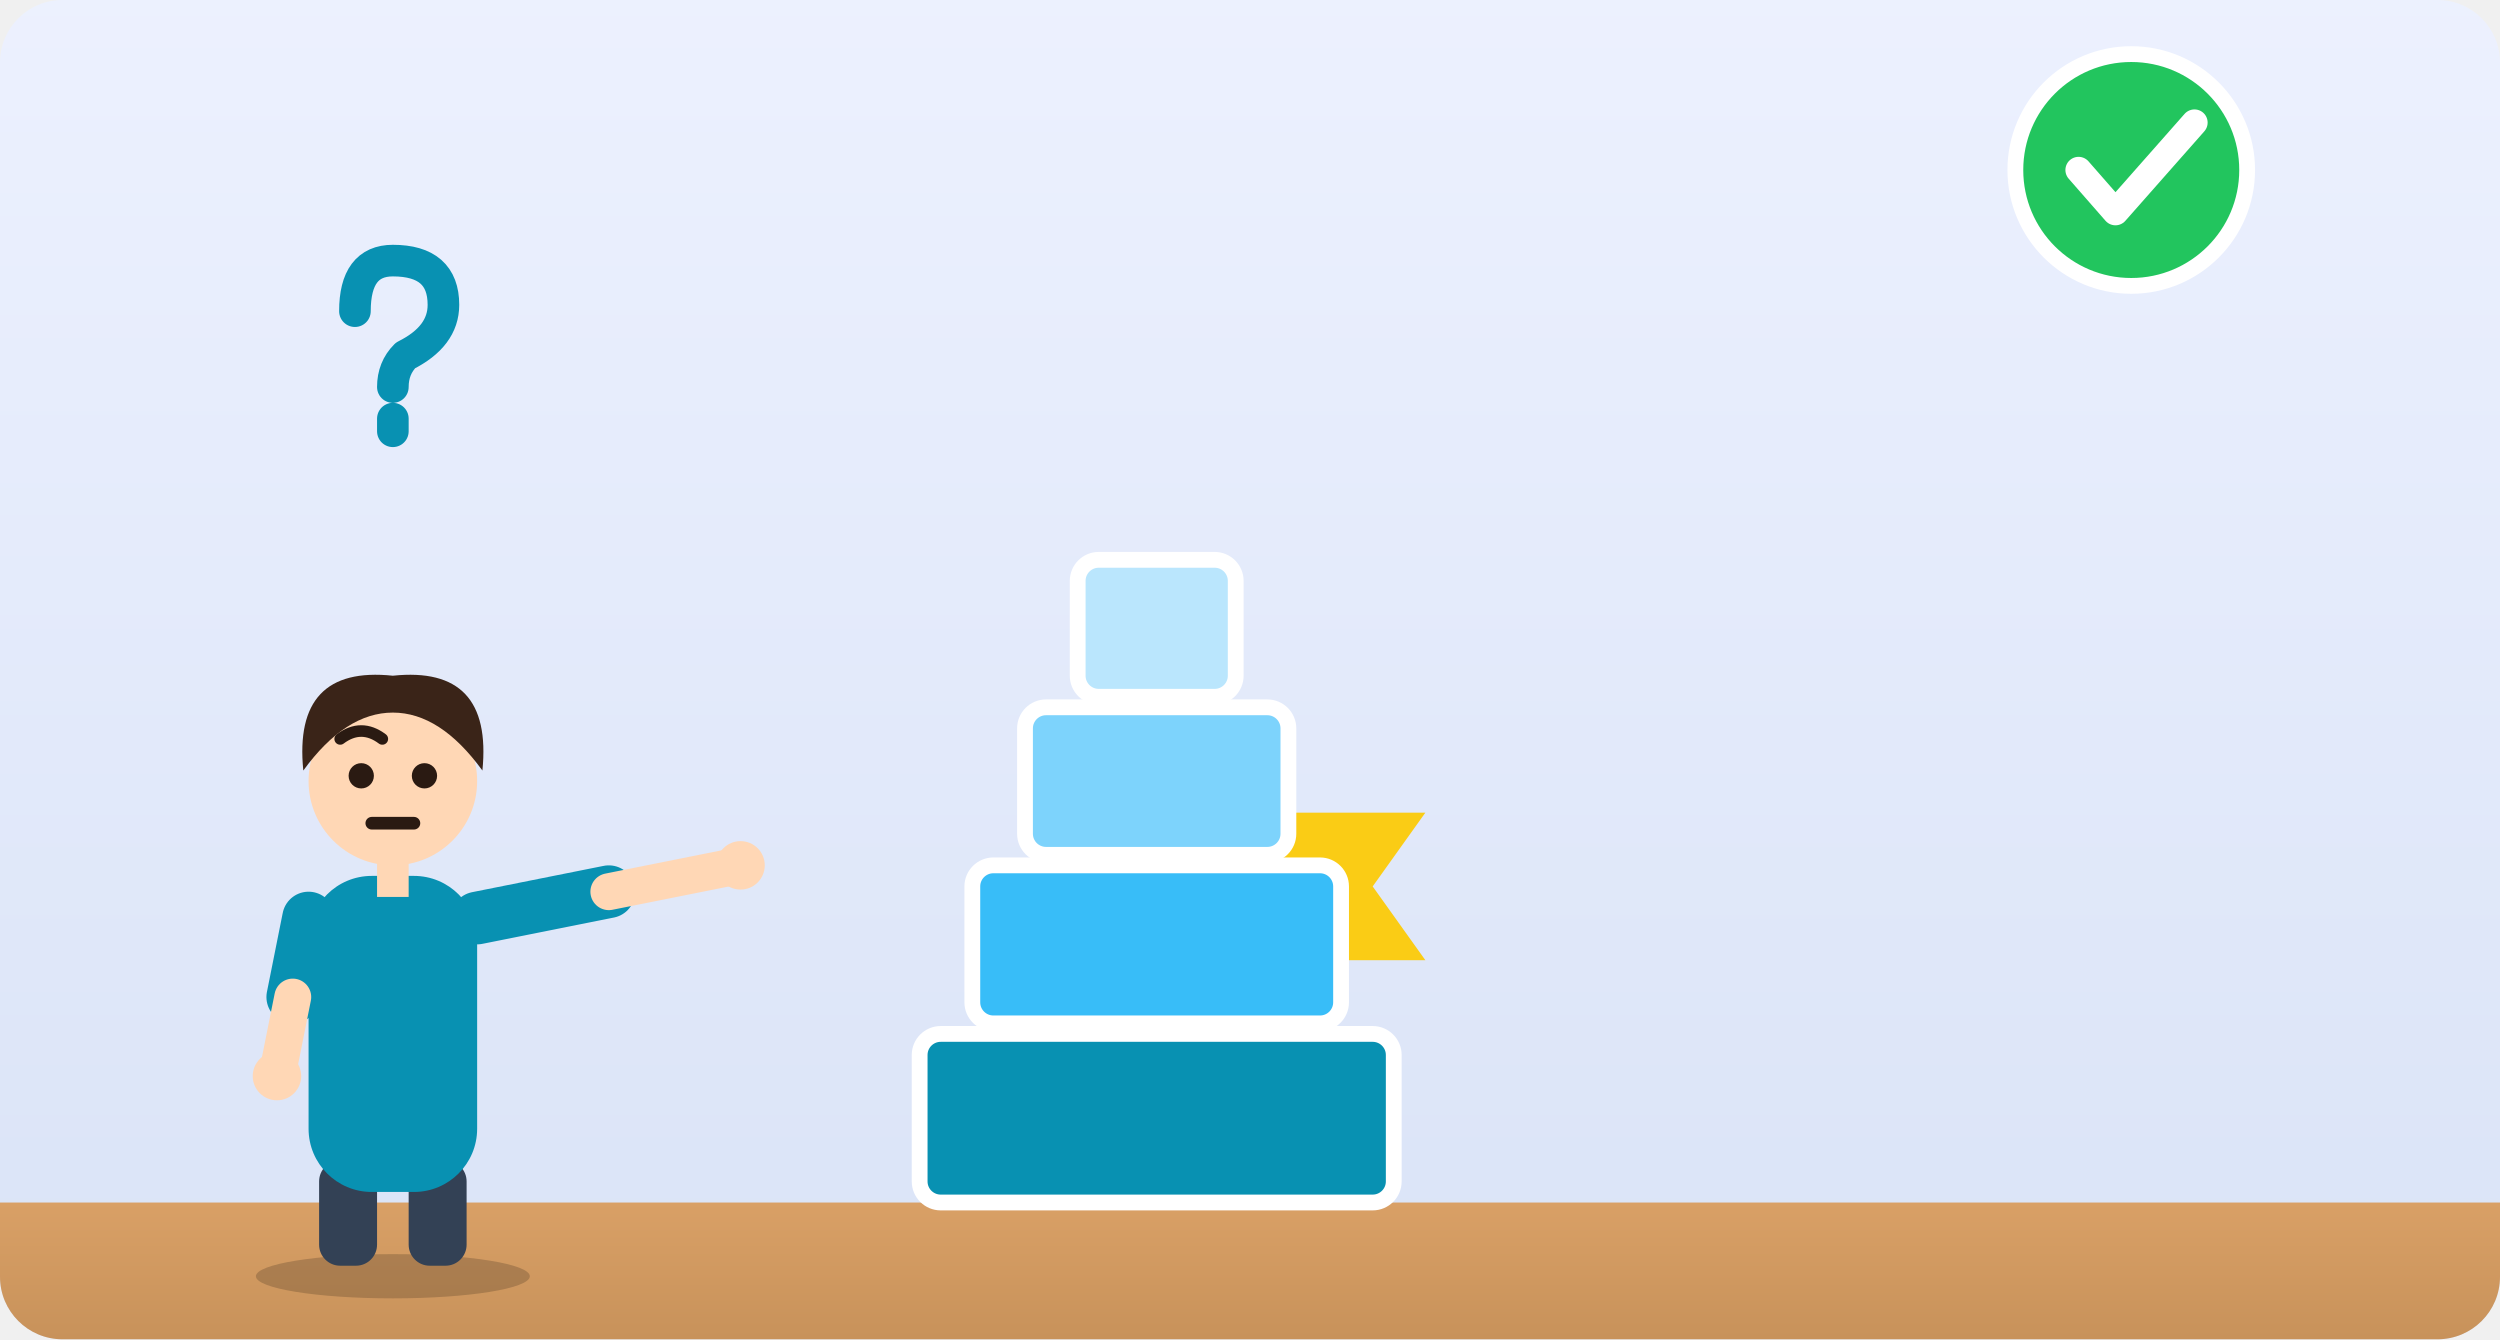
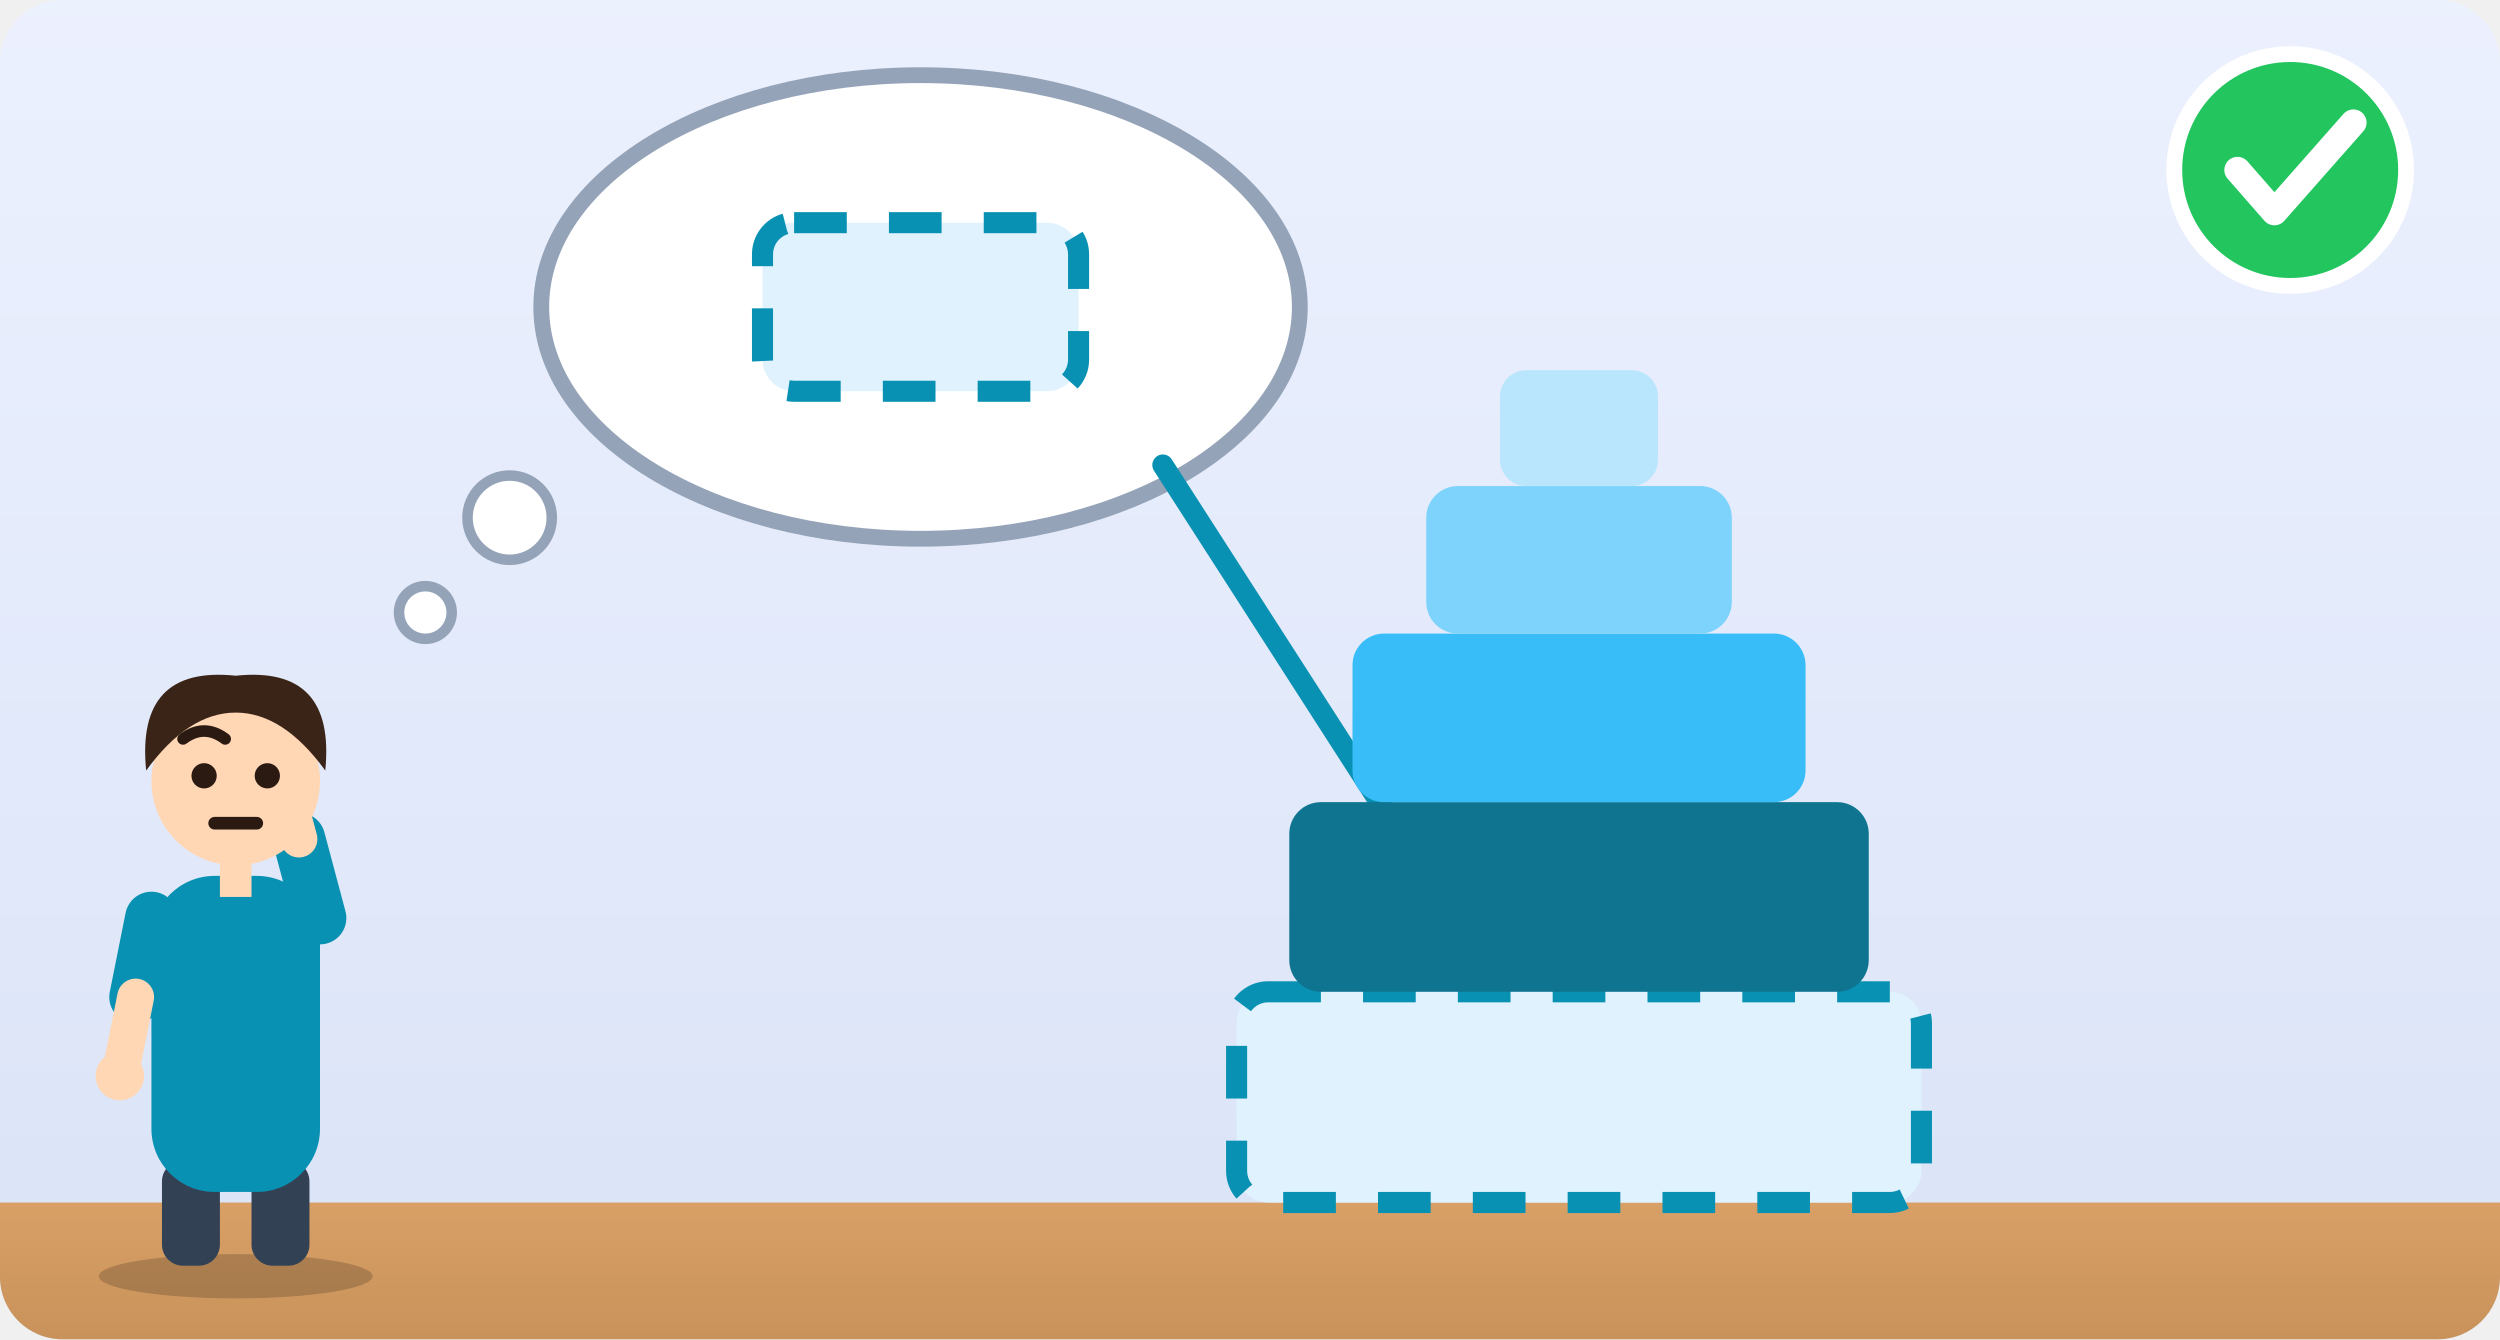
- <svg xmlns="http://www.w3.org/2000/svg" data-n="3" data-t="1" data-c="#0891b2" viewBox="0 0 560 300" role="img" aria-label="일단 맞다고 가정한 첫 블록 위에 논리의 탑을 쌓아 올린다">
+ <svg xmlns="http://www.w3.org/2000/svg" data-n="3" data-t="1" data-c="#0891b2" viewBox="0 0 560 300" role="img" aria-label="'이게 있다고 치자' — 머릿속 점선 받침을 깔고 그 위에 탑을 쌓는다(가정하다)">
  <defs>
    <clipPath id="postulate_clip">
      <rect width="560" height="300" rx="14" />
    </clipPath>
    <linearGradient id="postulate_sky" x1="0" y1="0" x2="0" y2="1">
      <stop offset="0" stop-color="#eef2ff" />
      <stop offset="1" stop-color="#d8e2f6" />
    </linearGradient>
    <linearGradient id="postulate_gr" x1="0" y1="0" x2="0" y2="1">
      <stop offset="0" stop-color="#d9a066" />
      <stop offset="1" stop-color="#b98650" />
    </linearGradient>
  </defs>
  <g clip-path="url(#postulate_clip)">
-     <g transform="translate(-89 -28) scale(1.18)">
+     <g transform="translate(-77 -28) scale(1.18)">
      <rect width="560" height="300" fill="url(#postulate_sky)" />
      <rect x="0" y="252" width="560" height="48" fill="url(#postulate_gr)" />
      <g class="vs up" data-s="1">
-         <g transform="translate(150 254)">
+         <g transform="translate(110 254)">
          <ellipse cx="0" cy="12" rx="26" ry="4.2" fill="#000" fill-opacity="0.18" />
          <rect x="-14" y="-10" width="11" height="20" rx="4" fill="#334155" />
          <rect x="3" y="-10" width="11" height="20" rx="4" fill="#334155" />
          <rect x="-16" y="-64" width="32" height="60" rx="12" fill="#0891b2" />
          <path d="M-16 -56L-19 -41" fill="none" stroke="#0891b2" stroke-width="10" stroke-linecap="round" stroke-linejoin="round" />
          <path d="M-19 -41L-22 -26" fill="none" stroke="#ffd7b5" stroke-width="7" stroke-linecap="round" stroke-linejoin="round" />
          <circle cx="-22" cy="-26" r="4.6" fill="#ffd7b5" />
-           <path d="M16 -56L41 -61" fill="none" stroke="#0891b2" stroke-width="10" stroke-linecap="round" stroke-linejoin="round" />
-           <path d="M41 -61L66 -66" fill="none" stroke="#ffd7b5" stroke-width="7" stroke-linecap="round" stroke-linejoin="round" />
-           <circle cx="66" cy="-66" r="4.6" fill="#ffd7b5" />
+           <path d="M16 -56L12 -71" fill="none" stroke="#0891b2" stroke-width="10" stroke-linecap="round" stroke-linejoin="round" />
+           <path d="M12 -71L8 -86" fill="none" stroke="#ffd7b5" stroke-width="7" stroke-linecap="round" stroke-linejoin="round" />
+           <circle cx="8" cy="-86" r="4.6" fill="#ffd7b5" />
          <rect x="-3" y="-68" width="6" height="8" fill="#ffd7b5" />
          <circle cx="0" cy="-82" r="16" fill="#ffd7b5" />
          <path d="M-17 -84Q-19 -104 0 -102Q19 -104 17 -84Q9 -95 0 -95Q-9 -95 -17 -84Z" fill="#3a2418" />
          <circle cx="-6" cy="-83" r="2.4" fill="#2a1a12" />
          <circle cx="6" cy="-83" r="2.4" fill="#2a1a12" />
          <path d="M-10 -90Q-6 -93 -2 -90" fill="none" stroke="#2a1a12" stroke-width="2.2" stroke-linecap="round" stroke-linejoin="round" />
          <path d="M-4 -74H4" fill="none" stroke="#2a1a12" stroke-width="2.4" stroke-linecap="round" stroke-linejoin="round" />
        </g>
-         <path d="M142.8 82.8Q142.8 73.2 150 73.2Q159.6 73.2 159.6 81.6Q159.6 87.6 152.4 91.2Q150 93.6 150 97.2M150 103.2V105.6" fill="none" stroke="#0891b2" stroke-width="6" stroke-linecap="round" stroke-linejoin="round" />
+         <circle cx="146" cy="140" r="5" fill="#fff" stroke="#94a3b8" stroke-width="2" />
+         <circle cx="162" cy="122" r="8" fill="#fff" stroke="#94a3b8" stroke-width="2" />
+         <ellipse cx="240" cy="82" rx="72" ry="44" fill="#fff" stroke="#94a3b8" stroke-width="3" />
+         <rect x="210" y="66" width="60" height="32" rx="6" fill="#e0f2fe" stroke="#0891b2" stroke-width="4" stroke-dasharray="10 8" />
      </g>
      <g class="vs pop" data-s="2">
-         <rect x="250" y="220" width="90" height="32" rx="4" fill="#0891b2" stroke="#fff" stroke-width="3" />
-         <g transform="translate(300 218)">
-           <rect x="-2" y="-40" width="4" height="40" fill="#6b7384" />
-           <path d="M2 -40H46L36 -26L46 -12H2Z" fill="#facc15" />
-         </g>
+         <rect x="300" y="212" width="130" height="40" rx="6" fill="#e0f2fe" stroke="#0891b2" stroke-width="4" stroke-dasharray="10 8" />
+         <path d="M286 112L334.6 187.6" fill="none" stroke="#0891b2" stroke-width="4" stroke-linecap="round" stroke-linejoin="round" />
+         <path d="M340 196L328.7 191.4L340.5 183.8Z" fill="#0891b2" />
      </g>
      <g class="vs up" data-s="3">
-         <rect x="260" y="188" width="70" height="30" rx="4" fill="#38bdf8" stroke="#fff" stroke-width="3" />
-         <rect x="270" y="158" width="50" height="28" rx="4" fill="#7dd3fc" stroke="#fff" stroke-width="3" />
-         <rect x="280" y="130" width="30" height="26" rx="4" fill="#bae6fd" stroke="#fff" stroke-width="3" />
-         <g transform="translate(480 56)">
+         <rect x="310" y="176" width="110" height="36" rx="6" fill="#0e7490" />
+         <rect x="322" y="144" width="86" height="32" rx="6" fill="#38bdf8" />
+         <rect x="336" y="116" width="58" height="28" rx="6" fill="#7dd3fc" />
+         <rect x="350" y="94" width="30" height="22" rx="5" fill="#bae6fd" />
+         <g transform="translate(500 56)">
          <circle r="22" fill="#22c55e" stroke="#fff" stroke-width="3" />
          <path d="M-10 0L-3 8L12 -9" stroke="#fff" stroke-width="5" stroke-linecap="round" stroke-linejoin="round" fill="none" />
        </g>
      </g>
    </g>
  </g>
</svg>
